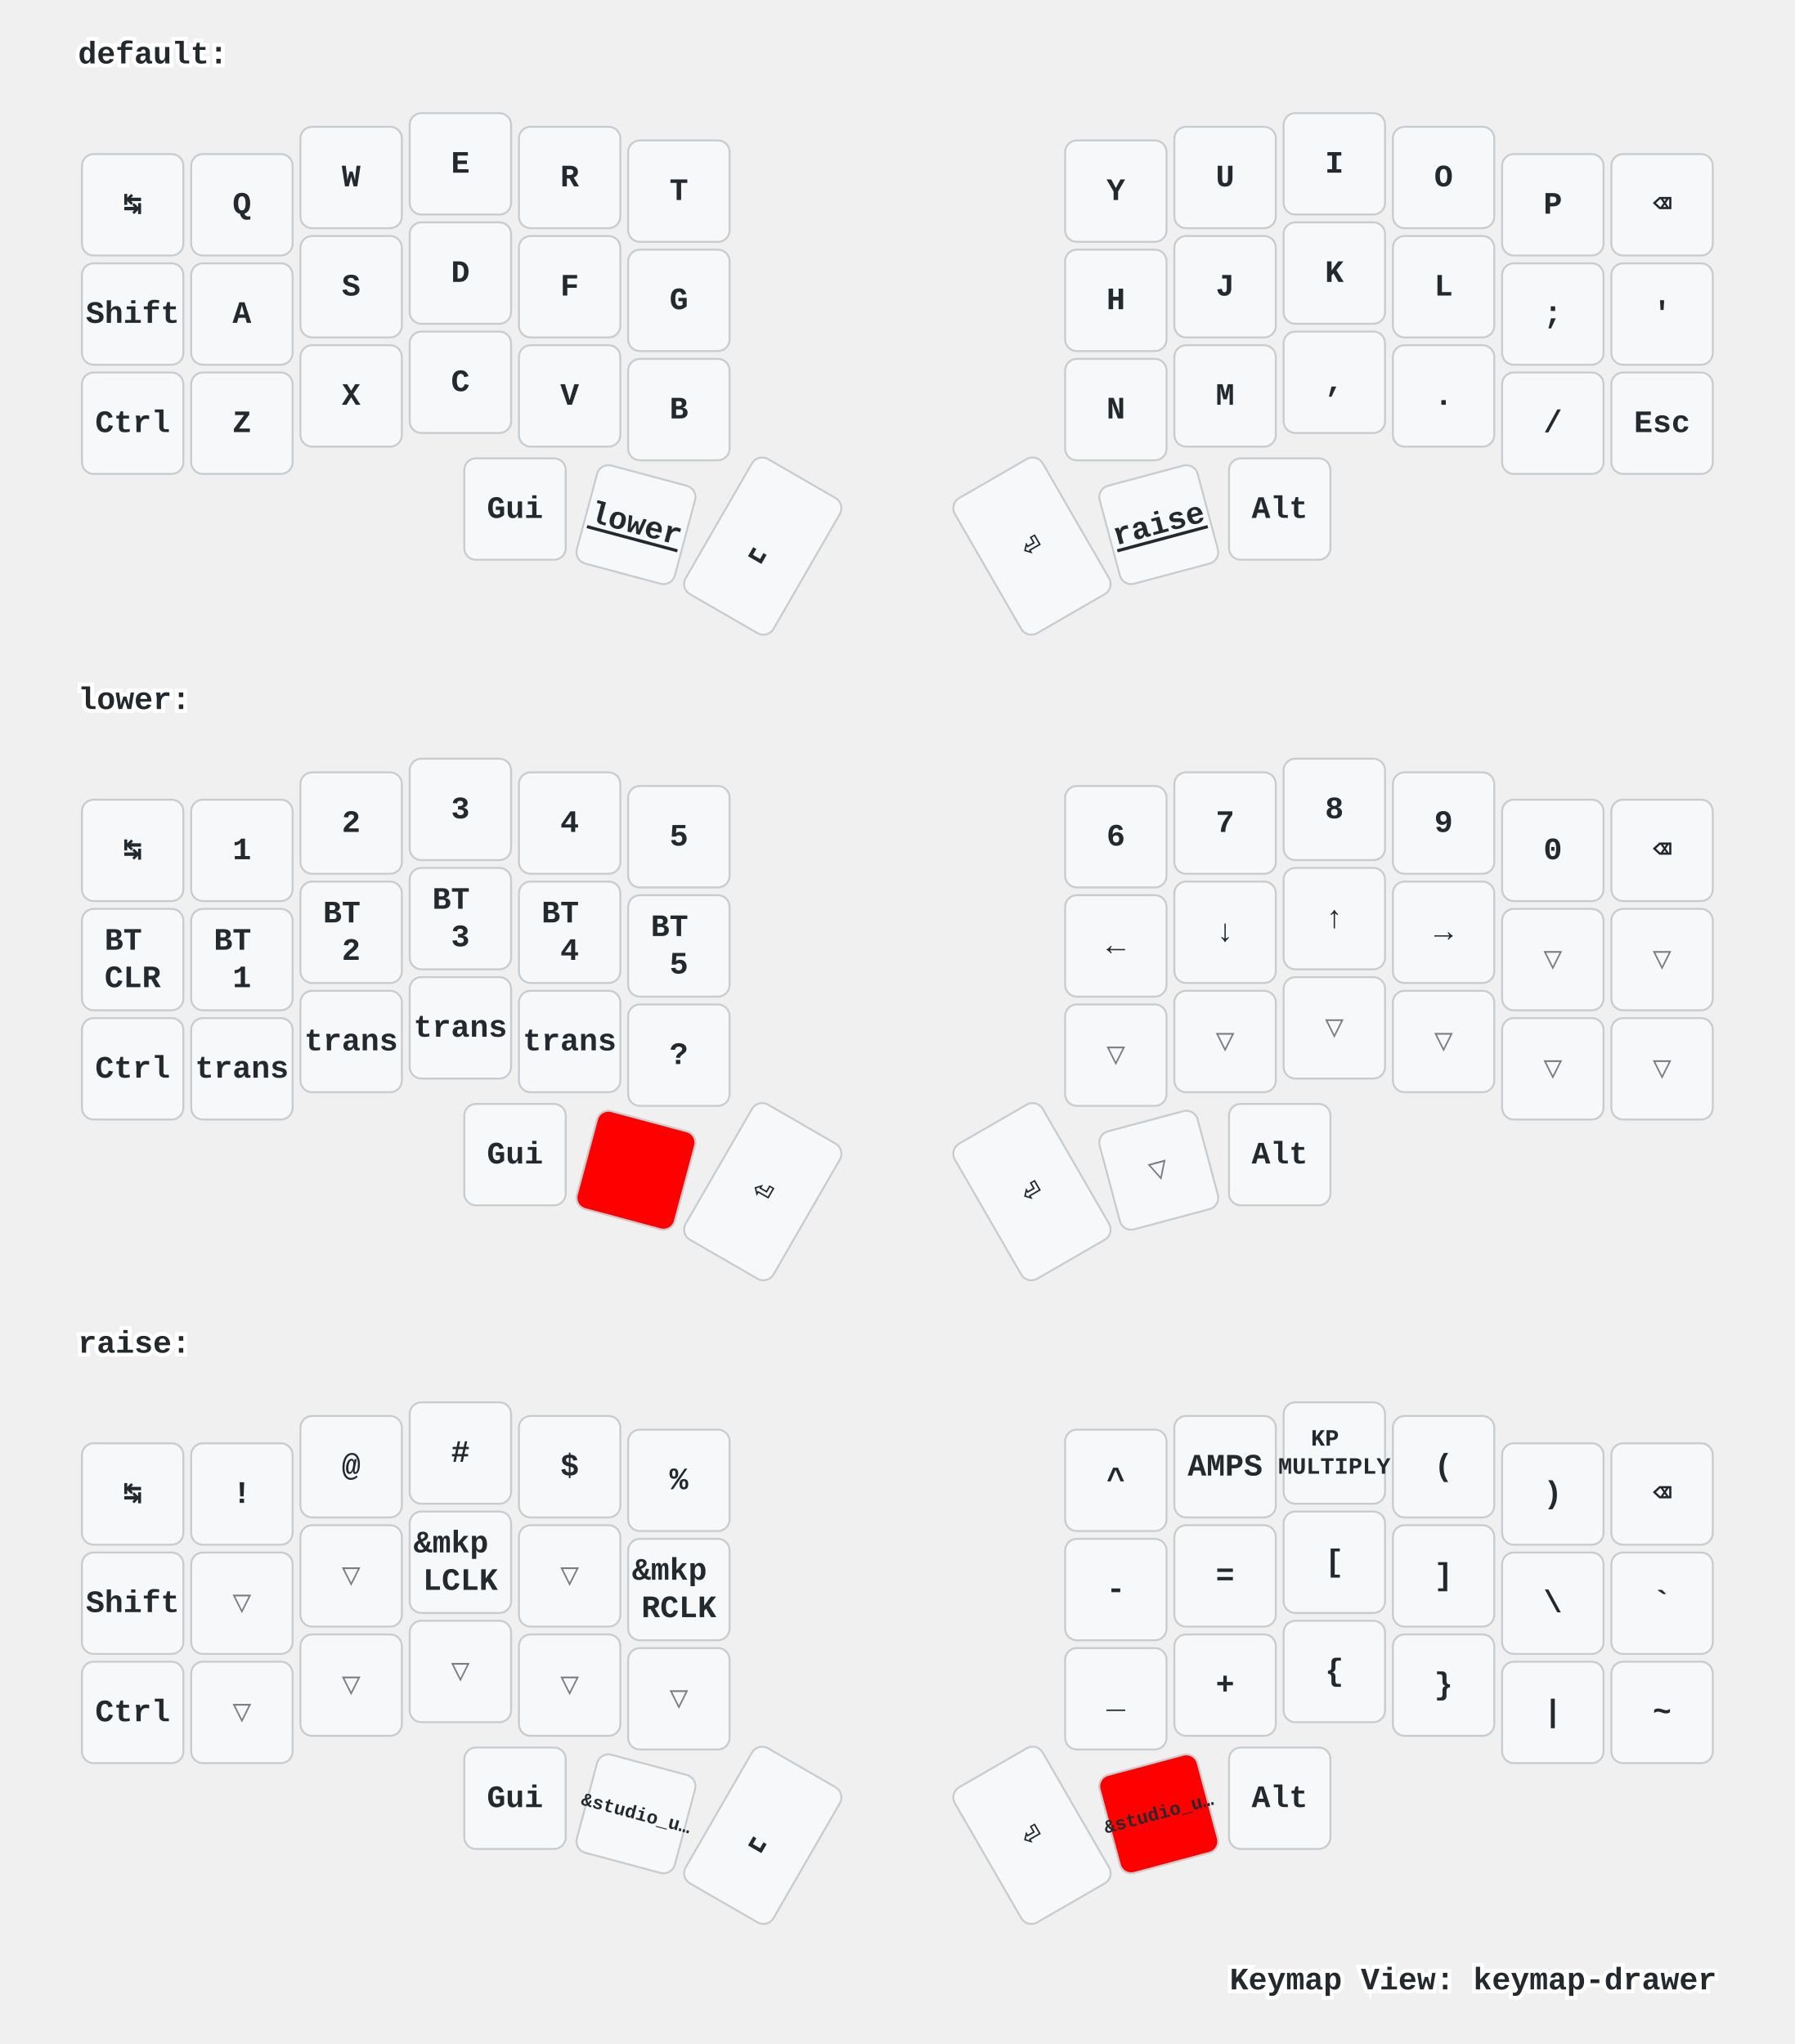
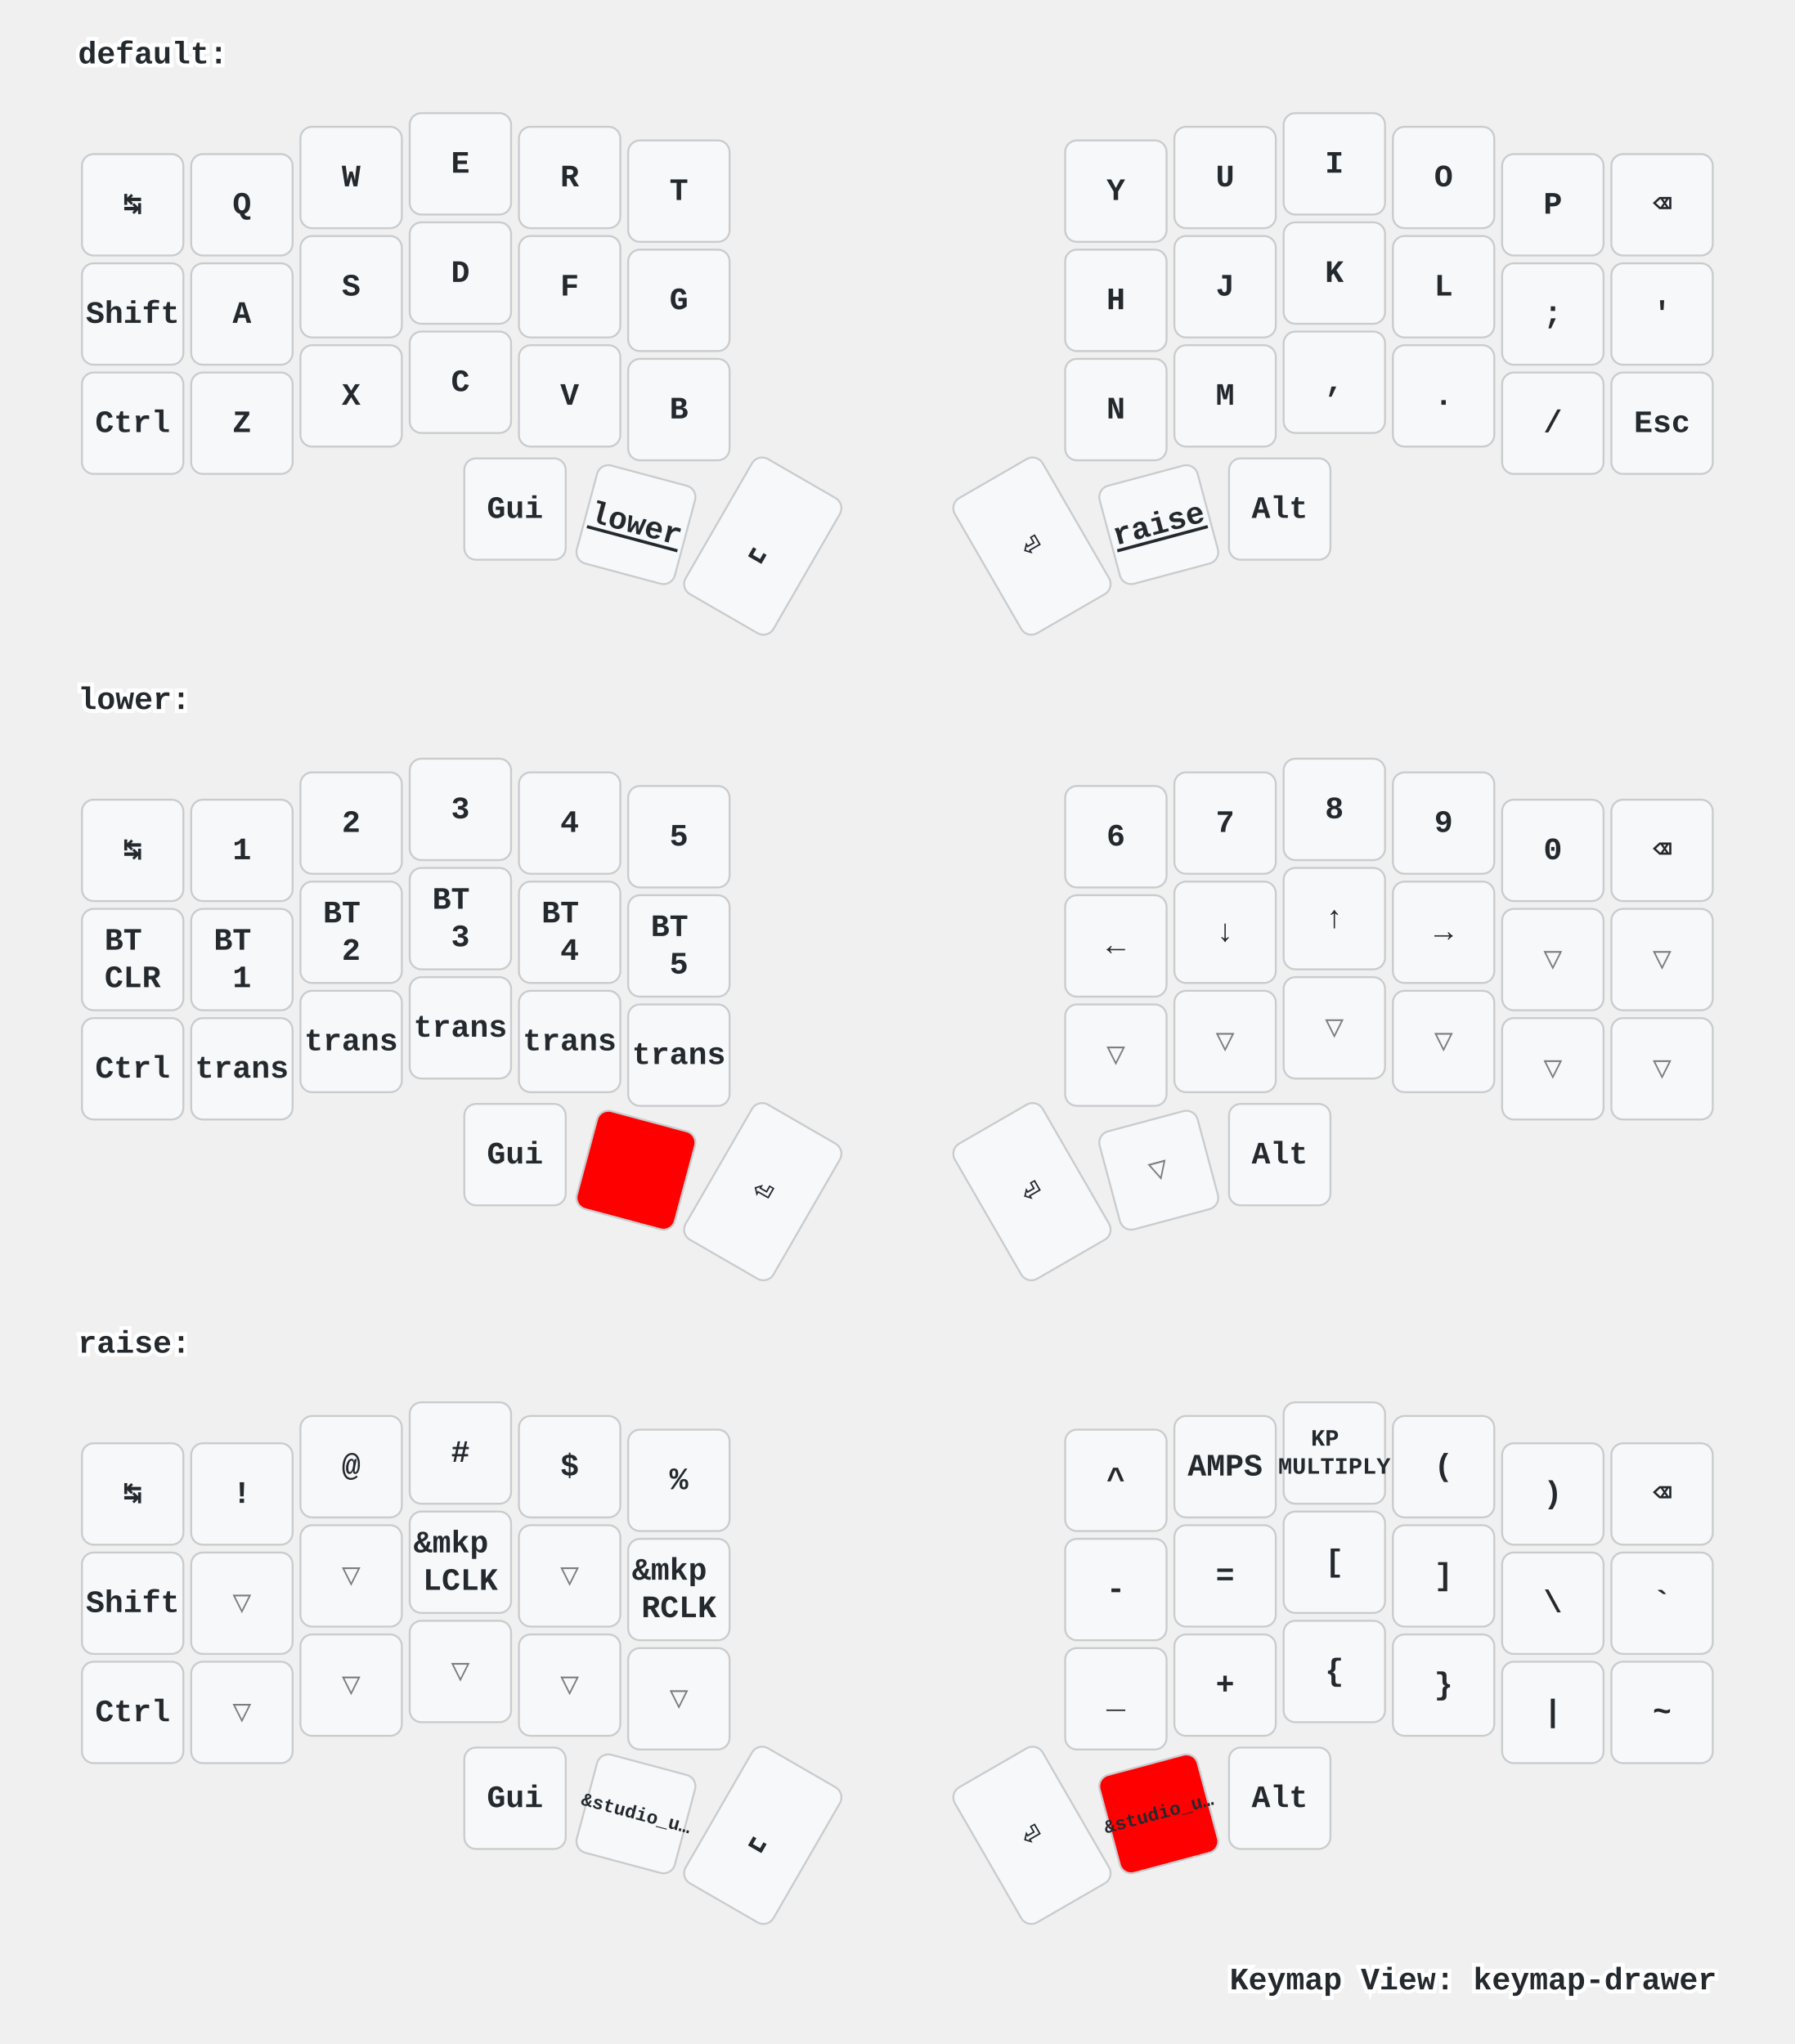
<svg xmlns="http://www.w3.org/2000/svg" width="920" height="1048" viewBox="0 0 920 1048" class="keymap">
  <style>/* inherit to force styles through use tags */
svg path {
    fill: inherit;
}

/* font and background color specifications */
svg.keymap {
    font-family: SFMono-Regular,Consolas,Liberation Mono,Menlo,monospace;
    font-size: 14px;
    font-kerning: normal;
    text-rendering: optimizeLegibility;
    fill: #24292e;
}

/* default key styling */
rect.key {
    fill: #f6f8fa;
}

rect.key, rect.combo {
    stroke: #c9cccf;
    stroke-width: 1;
}

/* default key side styling, only used is draw_key_sides is set */
rect.side {
    filter: brightness(90%);
}

/* color accent for combo boxes */
rect.combo, rect.combo-separate {
    fill: #cdf;
}

/* color accent for held keys */
rect.held, rect.combo.held {
    fill: #fdd;
}

/* color accent for ghost (optional) keys */
rect.ghost, rect.combo.ghost {
    stroke-dasharray: 4, 4;
    stroke-width: 2;
}

text {
    text-anchor: middle;
    dominant-baseline: middle;
}

/* styling for layer labels */
text.label {
    font-weight: bold;
    text-anchor: start;
    stroke: white;
    stroke-width: 4;
    paint-order: stroke;
}

/* styling for optional footer */
text.footer {
    text-anchor: end;
    dominant-baseline: auto;
    stroke: white;
    stroke-width: 4;
    paint-order: stroke;
}

/* styling for combo tap, and key non-tap label text */
text.combo, text.hold, text.shifted, text.left, text.right {
    font-size: 11px;
}

text.hold {
    text-anchor: middle;
    dominant-baseline: auto;
}

text.shifted {
    text-anchor: middle;
    dominant-baseline: hanging;
}

text.left {
    text-anchor: start;
}

text.right {
    text-anchor: end;
}

text.layer-activator {
    text-decoration: underline;
}

/* styling for hold/shifted label text in combo box */
text.combo.hold, text.combo.shifted, text.combo.left, text.combo.right {
    font-size: 8px;
}

/* lighter symbol for transparent keys */
text.trans {
    fill: #7b7e81;
}

/* styling for combo dendrons */
path.combo {
    stroke-width: 1;
    stroke: gray;
    fill: none;
}

/* Start Tabler Icons Cleanup */
/* cannot use height/width with glyphs */
.icon-tabler &gt; path {
    fill: inherit;
    stroke: inherit;
    stroke-width: 2;
}
/* hide tabler's default box */
.icon-tabler &gt; path[stroke="none"][fill="none"] {
    visibility: hidden;
}
/* End Tabler Icons Cleanup */

/* For default sytles, see https://github.com/caksoylar/keymap-drawer/blob/main/keymap_drawer/config.py#L85 */

svg.keymap {
  font-family: Ubuntu Mono, Inconsolata, Consolas, Liberation Mono, Menlo, monospace;
  font-size: 16px;
  font-weight: bold;
  text-rendering: optimizeLegibility;
}

/* Color accent for held keys
red = #f00
green = #0f0
blue = #00f
yellow = #ff0
cyan = #0ff
magenta = #f0f
white = #fff
black = #000
grey = #888
light grey = #ccc
#ffc
*/
rect.held, rect.combo.held {
    fill: #f00;
}

/* Technique borrowed and extended from https://github.com/englmaxi/zmk-config/blob/master/keymap-drawer/config.yaml */
.sym_sub_text.tap {
  translate: -5px 2px;
  font-size: 20px;
}
.sym_sub_text.shifted {
  translate: 10px 13px;
  font-size: 10px;
  opacity: 1.0;
}
.combo.sym_sub_text.tap {
  translate: -1px 1px;
}
.combo.sym_sub_text.shifted {
  translate: 7px 5px;
  font-size: 10px;
  opacity: 1.0;
}

/* Toggle */
.toggle.shifted {
  translate: -10px 12px;
}

.toggle.hold {
  translate: 13px -23px;
}

/* Variant for tap-dances */
.tap_dance.tap {
  translate: -7px 0px;
  font-size: 12px;
}
.tap_dance.shifted {
  translate: 7px 17px;
  font-size: 12px;
  opacity: 1.0;
}

/* Variant for symbol next to symbol */
.sym_by_sym.tap {
  translate: -6px 0px;
}
.sym_by_sym.shifted {
  translate: 10px 12px;
  opacity: 1.0;
}

.combo.sym_by_sym.tap {
  translate: -35px 0px;
}
.combo.sym_by_sym.shifted {
  translate: 35px 20px;
  opacity: 1.0;
}

.combo.sym_by_sym.hold {
  visibility: hidden;
}

/* hide hold box for combo sym_by_sym */
.combo.sym_by_sym.hold &gt; path[stroke="none"][fill="none"] {
  visibility: hidden;
}
</style>
  <g transform="translate(40, 0)" class="layer-default">
    <text x="0" y="28" class="label" id="default">default:</text>
    <g transform="translate(0, 56)">
      <g transform="translate(28, 49)" class="key keypos-0">
        <rect rx="6" ry="6" x="-26" y="-26" width="52" height="52" class="key" />
        <text x="0" y="0" class="key tap">↹</text>
      </g>
      <g transform="translate(84, 49)" class="key keypos-1">
        <rect rx="6" ry="6" x="-26" y="-26" width="52" height="52" class="key" />
        <text x="0" y="0" class="key tap">Q</text>
      </g>
      <g transform="translate(140, 35)" class="key keypos-2">
        <rect rx="6" ry="6" x="-26" y="-26" width="52" height="52" class="key" />
        <text x="0" y="0" class="key tap">W</text>
      </g>
      <g transform="translate(196, 28)" class="key keypos-3">
        <rect rx="6" ry="6" x="-26" y="-26" width="52" height="52" class="key" />
        <text x="0" y="0" class="key tap">E</text>
      </g>
      <g transform="translate(252, 35)" class="key keypos-4">
        <rect rx="6" ry="6" x="-26" y="-26" width="52" height="52" class="key" />
        <text x="0" y="0" class="key tap">R</text>
      </g>
      <g transform="translate(308, 42)" class="key keypos-5">
        <rect rx="6" ry="6" x="-26" y="-26" width="52" height="52" class="key" />
        <text x="0" y="0" class="key tap">T</text>
      </g>
      <g transform="translate(532, 42)" class="key keypos-6">
        <rect rx="6" ry="6" x="-26" y="-26" width="52" height="52" class="key" />
        <text x="0" y="0" class="key tap">Y</text>
      </g>
      <g transform="translate(588, 35)" class="key keypos-7">
        <rect rx="6" ry="6" x="-26" y="-26" width="52" height="52" class="key" />
        <text x="0" y="0" class="key tap">U</text>
      </g>
      <g transform="translate(644, 28)" class="key keypos-8">
        <rect rx="6" ry="6" x="-26" y="-26" width="52" height="52" class="key" />
        <text x="0" y="0" class="key tap">I</text>
      </g>
      <g transform="translate(700, 35)" class="key keypos-9">
        <rect rx="6" ry="6" x="-26" y="-26" width="52" height="52" class="key" />
        <text x="0" y="0" class="key tap">O</text>
      </g>
      <g transform="translate(756, 49)" class="key keypos-10">
        <rect rx="6" ry="6" x="-26" y="-26" width="52" height="52" class="key" />
        <text x="0" y="0" class="key tap">P</text>
      </g>
      <g transform="translate(812, 49)" class="key keypos-11">
        <rect rx="6" ry="6" x="-26" y="-26" width="52" height="52" class="key" />
        <text x="0" y="0" class="key tap">⌫</text>
      </g>
      <g transform="translate(28, 105)" class="key keypos-12">
        <rect rx="6" ry="6" x="-26" y="-26" width="52" height="52" class="key" />
        <text x="0" y="0" class="key tap">Shift</text>
      </g>
      <g transform="translate(84, 105)" class="key keypos-13">
        <rect rx="6" ry="6" x="-26" y="-26" width="52" height="52" class="key" />
        <text x="0" y="0" class="key tap">A</text>
      </g>
      <g transform="translate(140, 91)" class="key keypos-14">
        <rect rx="6" ry="6" x="-26" y="-26" width="52" height="52" class="key" />
        <text x="0" y="0" class="key tap">S</text>
      </g>
      <g transform="translate(196, 84)" class="key keypos-15">
        <rect rx="6" ry="6" x="-26" y="-26" width="52" height="52" class="key" />
        <text x="0" y="0" class="key tap">D</text>
      </g>
      <g transform="translate(252, 91)" class="key keypos-16">
        <rect rx="6" ry="6" x="-26" y="-26" width="52" height="52" class="key" />
        <text x="0" y="0" class="key tap">F</text>
      </g>
      <g transform="translate(308, 98)" class="key keypos-17">
        <rect rx="6" ry="6" x="-26" y="-26" width="52" height="52" class="key" />
        <text x="0" y="0" class="key tap">G</text>
      </g>
      <g transform="translate(532, 98)" class="key keypos-18">
        <rect rx="6" ry="6" x="-26" y="-26" width="52" height="52" class="key" />
        <text x="0" y="0" class="key tap">H</text>
      </g>
      <g transform="translate(588, 91)" class="key keypos-19">
        <rect rx="6" ry="6" x="-26" y="-26" width="52" height="52" class="key" />
        <text x="0" y="0" class="key tap">J</text>
      </g>
      <g transform="translate(644, 84)" class="key keypos-20">
        <rect rx="6" ry="6" x="-26" y="-26" width="52" height="52" class="key" />
        <text x="0" y="0" class="key tap">K</text>
      </g>
      <g transform="translate(700, 91)" class="key keypos-21">
        <rect rx="6" ry="6" x="-26" y="-26" width="52" height="52" class="key" />
        <text x="0" y="0" class="key tap">L</text>
      </g>
      <g transform="translate(756, 105)" class="key keypos-22">
        <rect rx="6" ry="6" x="-26" y="-26" width="52" height="52" class="key" />
        <text x="0" y="0" class="key tap">;</text>
      </g>
      <g transform="translate(812, 105)" class="key keypos-23">
        <rect rx="6" ry="6" x="-26" y="-26" width="52" height="52" class="key" />
        <text x="0" y="0" class="key tap">'</text>
      </g>
      <g transform="translate(28, 161)" class="key keypos-24">
        <rect rx="6" ry="6" x="-26" y="-26" width="52" height="52" class="key" />
        <text x="0" y="0" class="key tap">Ctrl</text>
      </g>
      <g transform="translate(84, 161)" class="key keypos-25">
        <rect rx="6" ry="6" x="-26" y="-26" width="52" height="52" class="key" />
        <text x="0" y="0" class="key tap">Z</text>
      </g>
      <g transform="translate(140, 147)" class="key keypos-26">
        <rect rx="6" ry="6" x="-26" y="-26" width="52" height="52" class="key" />
        <text x="0" y="0" class="key tap">X</text>
      </g>
      <g transform="translate(196, 140)" class="key keypos-27">
        <rect rx="6" ry="6" x="-26" y="-26" width="52" height="52" class="key" />
        <text x="0" y="0" class="key tap">C</text>
      </g>
      <g transform="translate(252, 147)" class="key keypos-28">
        <rect rx="6" ry="6" x="-26" y="-26" width="52" height="52" class="key" />
        <text x="0" y="0" class="key tap">V</text>
      </g>
      <g transform="translate(308, 154)" class="key keypos-29">
        <rect rx="6" ry="6" x="-26" y="-26" width="52" height="52" class="key" />
        <text x="0" y="0" class="key tap">B</text>
      </g>
      <g transform="translate(532, 154)" class="key keypos-30">
        <rect rx="6" ry="6" x="-26" y="-26" width="52" height="52" class="key" />
        <text x="0" y="0" class="key tap">N</text>
      </g>
      <g transform="translate(588, 147)" class="key keypos-31">
        <rect rx="6" ry="6" x="-26" y="-26" width="52" height="52" class="key" />
        <text x="0" y="0" class="key tap">M</text>
      </g>
      <g transform="translate(644, 140)" class="key keypos-32">
        <rect rx="6" ry="6" x="-26" y="-26" width="52" height="52" class="key" />
        <text x="0" y="0" class="key tap">,</text>
      </g>
      <g transform="translate(700, 147)" class="key keypos-33">
        <rect rx="6" ry="6" x="-26" y="-26" width="52" height="52" class="key" />
        <text x="0" y="0" class="key tap">.</text>
      </g>
      <g transform="translate(756, 161)" class="key keypos-34">
        <rect rx="6" ry="6" x="-26" y="-26" width="52" height="52" class="key" />
        <text x="0" y="0" class="key tap">/</text>
      </g>
      <g transform="translate(812, 161)" class="key keypos-35">
        <rect rx="6" ry="6" x="-26" y="-26" width="52" height="52" class="key" />
        <text x="0" y="0" class="key tap">Esc</text>
      </g>
      <g transform="translate(224, 205)" class="key keypos-36">
        <rect rx="6" ry="6" x="-26" y="-26" width="52" height="52" class="key" />
        <text x="0" y="0" class="key tap">Gui</text>
      </g>
      <g transform="translate(286, 213) rotate(15.0)" class="key keypos-37">
        <rect rx="6" ry="6" x="-26" y="-26" width="52" height="52" class="key" />
        <a href="#lower">
          <text x="0" y="0" class="key tap layer-activator">lower</text>
        </a>
      </g>
      <g transform="translate(351, 224) rotate(30.0)" class="key keypos-38">
        <rect rx="6" ry="6" x="-26" y="-40" width="52" height="80" class="key" />
        <text x="0" y="0" class="key tap">␣</text>
      </g>
      <g transform="translate(489, 224) rotate(-30.0)" class="key keypos-39">
        <rect rx="6" ry="6" x="-26" y="-40" width="52" height="80" class="key" />
        <text x="0" y="0" class="key tap">⏎</text>
      </g>
      <g transform="translate(554, 213) rotate(-15.0)" class="key keypos-40">
        <rect rx="6" ry="6" x="-26" y="-26" width="52" height="52" class="key" />
        <a href="#raise">
          <text x="0" y="0" class="key tap layer-activator">raise</text>
        </a>
      </g>
      <g transform="translate(616, 205)" class="key keypos-41">
        <rect rx="6" ry="6" x="-26" y="-26" width="52" height="52" class="key" />
        <text x="0" y="0" class="key tap">Alt</text>
      </g>
    </g>
  </g>
  <g transform="translate(40, 331)" class="layer-lower">
    <text x="0" y="28" class="label" id="lower">lower:</text>
    <g transform="translate(0, 56)">
      <g transform="translate(28, 49)" class="key keypos-0">
        <rect rx="6" ry="6" x="-26" y="-26" width="52" height="52" class="key" />
        <text x="0" y="0" class="key tap">↹</text>
      </g>
      <g transform="translate(84, 49)" class="key keypos-1">
        <rect rx="6" ry="6" x="-26" y="-26" width="52" height="52" class="key" />
        <text x="0" y="0" class="key tap">1</text>
      </g>
      <g transform="translate(140, 35)" class="key keypos-2">
        <rect rx="6" ry="6" x="-26" y="-26" width="52" height="52" class="key" />
        <text x="0" y="0" class="key tap">2</text>
      </g>
      <g transform="translate(196, 28)" class="key keypos-3">
        <rect rx="6" ry="6" x="-26" y="-26" width="52" height="52" class="key" />
        <text x="0" y="0" class="key tap">3</text>
      </g>
      <g transform="translate(252, 35)" class="key keypos-4">
        <rect rx="6" ry="6" x="-26" y="-26" width="52" height="52" class="key" />
        <text x="0" y="0" class="key tap">4</text>
      </g>
      <g transform="translate(308, 42)" class="key keypos-5">
        <rect rx="6" ry="6" x="-26" y="-26" width="52" height="52" class="key" />
        <text x="0" y="0" class="key tap">5</text>
      </g>
      <g transform="translate(532, 42)" class="key keypos-6">
        <rect rx="6" ry="6" x="-26" y="-26" width="52" height="52" class="key" />
        <text x="0" y="0" class="key tap">6</text>
      </g>
      <g transform="translate(588, 35)" class="key keypos-7">
        <rect rx="6" ry="6" x="-26" y="-26" width="52" height="52" class="key" />
        <text x="0" y="0" class="key tap">7</text>
      </g>
      <g transform="translate(644, 28)" class="key keypos-8">
        <rect rx="6" ry="6" x="-26" y="-26" width="52" height="52" class="key" />
        <text x="0" y="0" class="key tap">8</text>
      </g>
      <g transform="translate(700, 35)" class="key keypos-9">
        <rect rx="6" ry="6" x="-26" y="-26" width="52" height="52" class="key" />
        <text x="0" y="0" class="key tap">9</text>
      </g>
      <g transform="translate(756, 49)" class="key keypos-10">
        <rect rx="6" ry="6" x="-26" y="-26" width="52" height="52" class="key" />
        <text x="0" y="0" class="key tap">0</text>
      </g>
      <g transform="translate(812, 49)" class="key keypos-11">
        <rect rx="6" ry="6" x="-26" y="-26" width="52" height="52" class="key" />
        <text x="0" y="0" class="key tap">⌫</text>
      </g>
      <g transform="translate(28, 105)" class="key keypos-12">
        <rect rx="6" ry="6" x="-26" y="-26" width="52" height="52" class="key" />
        <text x="0" y="0" class="key tap">
          <tspan x="0" dy="-0.6em">BT</tspan>
          <tspan x="0" dy="1.2em">CLR</tspan>
        </text>
      </g>
      <g transform="translate(84, 105)" class="key keypos-13">
        <rect rx="6" ry="6" x="-26" y="-26" width="52" height="52" class="key" />
        <text x="0" y="0" class="key tap">
          <tspan x="0" dy="-0.6em">BT</tspan>
          <tspan x="0" dy="1.2em">1</tspan>
        </text>
      </g>
      <g transform="translate(140, 91)" class="key keypos-14">
        <rect rx="6" ry="6" x="-26" y="-26" width="52" height="52" class="key" />
        <text x="0" y="0" class="key tap">
          <tspan x="0" dy="-0.6em">BT</tspan>
          <tspan x="0" dy="1.2em">2</tspan>
        </text>
      </g>
      <g transform="translate(196, 84)" class="key keypos-15">
        <rect rx="6" ry="6" x="-26" y="-26" width="52" height="52" class="key" />
        <text x="0" y="0" class="key tap">
          <tspan x="0" dy="-0.6em">BT</tspan>
          <tspan x="0" dy="1.2em">3</tspan>
        </text>
      </g>
      <g transform="translate(252, 91)" class="key keypos-16">
        <rect rx="6" ry="6" x="-26" y="-26" width="52" height="52" class="key" />
        <text x="0" y="0" class="key tap">
          <tspan x="0" dy="-0.6em">BT</tspan>
          <tspan x="0" dy="1.2em">4</tspan>
        </text>
      </g>
      <g transform="translate(308, 98)" class="key keypos-17">
        <rect rx="6" ry="6" x="-26" y="-26" width="52" height="52" class="key" />
        <text x="0" y="0" class="key tap">
          <tspan x="0" dy="-0.6em">BT</tspan>
          <tspan x="0" dy="1.2em">5</tspan>
        </text>
      </g>
      <g transform="translate(532, 98)" class="key keypos-18">
        <rect rx="6" ry="6" x="-26" y="-26" width="52" height="52" class="key" />
        <text x="0" y="0" class="key tap">←</text>
      </g>
      <g transform="translate(588, 91)" class="key keypos-19">
        <rect rx="6" ry="6" x="-26" y="-26" width="52" height="52" class="key" />
        <text x="0" y="0" class="key tap">↓</text>
      </g>
      <g transform="translate(644, 84)" class="key keypos-20">
        <rect rx="6" ry="6" x="-26" y="-26" width="52" height="52" class="key" />
        <text x="0" y="0" class="key tap">↑</text>
      </g>
      <g transform="translate(700, 91)" class="key keypos-21">
        <rect rx="6" ry="6" x="-26" y="-26" width="52" height="52" class="key" />
        <text x="0" y="0" class="key tap">→</text>
      </g>
      <g transform="translate(756, 105)" class="key trans keypos-22">
        <rect rx="6" ry="6" x="-26" y="-26" width="52" height="52" class="key trans" />
        <text x="0" y="0" class="key trans tap">▽</text>
      </g>
      <g transform="translate(812, 105)" class="key trans keypos-23">
        <rect rx="6" ry="6" x="-26" y="-26" width="52" height="52" class="key trans" />
        <text x="0" y="0" class="key trans tap">▽</text>
      </g>
      <g transform="translate(28, 161)" class="key keypos-24">
        <rect rx="6" ry="6" x="-26" y="-26" width="52" height="52" class="key" />
        <text x="0" y="0" class="key tap">Ctrl</text>
      </g>
      <g transform="translate(84, 161)" class="key keypos-25">
        <rect rx="6" ry="6" x="-26" y="-26" width="52" height="52" class="key" />
        <text x="0" y="0" class="key tap">trans</text>
      </g>
      <g transform="translate(140, 147)" class="key keypos-26">
        <rect rx="6" ry="6" x="-26" y="-26" width="52" height="52" class="key" />
        <text x="0" y="0" class="key tap">trans</text>
      </g>
      <g transform="translate(196, 140)" class="key keypos-27">
        <rect rx="6" ry="6" x="-26" y="-26" width="52" height="52" class="key" />
        <text x="0" y="0" class="key tap">trans</text>
      </g>
      <g transform="translate(252, 147)" class="key keypos-28">
        <rect rx="6" ry="6" x="-26" y="-26" width="52" height="52" class="key" />
        <text x="0" y="0" class="key tap">trans</text>
      </g>
      <g transform="translate(308, 154)" class="key keypos-29">
        <rect rx="6" ry="6" x="-26" y="-26" width="52" height="52" class="key" />
-         <text x="0" y="0" class="key tap">?</text>
+         <text x="0" y="0" class="key tap">trans</text>
      </g>
      <g transform="translate(532, 154)" class="key trans keypos-30">
        <rect rx="6" ry="6" x="-26" y="-26" width="52" height="52" class="key trans" />
        <text x="0" y="0" class="key trans tap">▽</text>
      </g>
      <g transform="translate(588, 147)" class="key trans keypos-31">
        <rect rx="6" ry="6" x="-26" y="-26" width="52" height="52" class="key trans" />
        <text x="0" y="0" class="key trans tap">▽</text>
      </g>
      <g transform="translate(644, 140)" class="key trans keypos-32">
        <rect rx="6" ry="6" x="-26" y="-26" width="52" height="52" class="key trans" />
        <text x="0" y="0" class="key trans tap">▽</text>
      </g>
      <g transform="translate(700, 147)" class="key trans keypos-33">
        <rect rx="6" ry="6" x="-26" y="-26" width="52" height="52" class="key trans" />
        <text x="0" y="0" class="key trans tap">▽</text>
      </g>
      <g transform="translate(756, 161)" class="key trans keypos-34">
        <rect rx="6" ry="6" x="-26" y="-26" width="52" height="52" class="key trans" />
        <text x="0" y="0" class="key trans tap">▽</text>
      </g>
      <g transform="translate(812, 161)" class="key trans keypos-35">
        <rect rx="6" ry="6" x="-26" y="-26" width="52" height="52" class="key trans" />
        <text x="0" y="0" class="key trans tap">▽</text>
      </g>
      <g transform="translate(224, 205)" class="key keypos-36">
        <rect rx="6" ry="6" x="-26" y="-26" width="52" height="52" class="key" />
        <text x="0" y="0" class="key tap">Gui</text>
      </g>
      <g transform="translate(286, 213) rotate(15.0)" class="key held keypos-37">
        <rect rx="6" ry="6" x="-26" y="-26" width="52" height="52" class="key held" />
      </g>
      <g transform="translate(351, 224) rotate(30.0)" class="key keypos-38">
        <rect rx="6" ry="6" x="-26" y="-40" width="52" height="80" class="key" />
        <text x="0" y="0" class="key tap">⏎</text>
      </g>
      <g transform="translate(489, 224) rotate(-30.0)" class="key keypos-39">
        <rect rx="6" ry="6" x="-26" y="-40" width="52" height="80" class="key" />
        <text x="0" y="0" class="key tap">⏎</text>
      </g>
      <g transform="translate(554, 213) rotate(-15.0)" class="key trans keypos-40">
        <rect rx="6" ry="6" x="-26" y="-26" width="52" height="52" class="key trans" />
        <text x="0" y="0" class="key trans tap">▽</text>
      </g>
      <g transform="translate(616, 205)" class="key keypos-41">
        <rect rx="6" ry="6" x="-26" y="-26" width="52" height="52" class="key" />
        <text x="0" y="0" class="key tap">Alt</text>
      </g>
    </g>
  </g>
  <g transform="translate(40, 661)" class="layer-raise">
    <text x="0" y="28" class="label" id="raise">raise:</text>
    <g transform="translate(0, 56)">
      <g transform="translate(28, 49)" class="key keypos-0">
        <rect rx="6" ry="6" x="-26" y="-26" width="52" height="52" class="key" />
        <text x="0" y="0" class="key tap">↹</text>
      </g>
      <g transform="translate(84, 49)" class="key keypos-1">
        <rect rx="6" ry="6" x="-26" y="-26" width="52" height="52" class="key" />
        <text x="0" y="0" class="key tap">!</text>
      </g>
      <g transform="translate(140, 35)" class="key keypos-2">
        <rect rx="6" ry="6" x="-26" y="-26" width="52" height="52" class="key" />
        <text x="0" y="0" class="key tap">@</text>
      </g>
      <g transform="translate(196, 28)" class="key keypos-3">
        <rect rx="6" ry="6" x="-26" y="-26" width="52" height="52" class="key" />
        <text x="0" y="0" class="key tap">#</text>
      </g>
      <g transform="translate(252, 35)" class="key keypos-4">
        <rect rx="6" ry="6" x="-26" y="-26" width="52" height="52" class="key" />
        <text x="0" y="0" class="key tap">$</text>
      </g>
      <g transform="translate(308, 42)" class="key keypos-5">
        <rect rx="6" ry="6" x="-26" y="-26" width="52" height="52" class="key" />
        <text x="0" y="0" class="key tap">%</text>
      </g>
      <g transform="translate(532, 42)" class="key keypos-6">
        <rect rx="6" ry="6" x="-26" y="-26" width="52" height="52" class="key" />
        <text x="0" y="0" class="key tap">^</text>
      </g>
      <g transform="translate(588, 35)" class="key keypos-7">
        <rect rx="6" ry="6" x="-26" y="-26" width="52" height="52" class="key" />
        <text x="0" y="0" class="key tap">AMPS</text>
      </g>
      <g transform="translate(644, 28)" class="key keypos-8">
        <rect rx="6" ry="6" x="-26" y="-26" width="52" height="52" class="key" />
        <text x="0" y="0" class="key tap">
          <tspan x="0" dy="-0.6em" style="font-size: 75%">KP</tspan>
          <tspan x="0" dy="1.2em" style="font-size: 75%">MULTIPLY</tspan>
        </text>
      </g>
      <g transform="translate(700, 35)" class="key keypos-9">
        <rect rx="6" ry="6" x="-26" y="-26" width="52" height="52" class="key" />
        <text x="0" y="0" class="key tap">(</text>
      </g>
      <g transform="translate(756, 49)" class="key keypos-10">
        <rect rx="6" ry="6" x="-26" y="-26" width="52" height="52" class="key" />
        <text x="0" y="0" class="key tap">)</text>
      </g>
      <g transform="translate(812, 49)" class="key keypos-11">
        <rect rx="6" ry="6" x="-26" y="-26" width="52" height="52" class="key" />
        <text x="0" y="0" class="key tap">⌫</text>
      </g>
      <g transform="translate(28, 105)" class="key keypos-12">
        <rect rx="6" ry="6" x="-26" y="-26" width="52" height="52" class="key" />
        <text x="0" y="0" class="key tap">Shift</text>
      </g>
      <g transform="translate(84, 105)" class="key trans keypos-13">
        <rect rx="6" ry="6" x="-26" y="-26" width="52" height="52" class="key trans" />
        <text x="0" y="0" class="key trans tap">▽</text>
      </g>
      <g transform="translate(140, 91)" class="key trans keypos-14">
        <rect rx="6" ry="6" x="-26" y="-26" width="52" height="52" class="key trans" />
        <text x="0" y="0" class="key trans tap">▽</text>
      </g>
      <g transform="translate(196, 84)" class="key keypos-15">
        <rect rx="6" ry="6" x="-26" y="-26" width="52" height="52" class="key" />
        <text x="0" y="0" class="key tap">
          <tspan x="0" dy="-0.6em">&amp;mkp</tspan>
          <tspan x="0" dy="1.2em">LCLK</tspan>
        </text>
      </g>
      <g transform="translate(252, 91)" class="key trans keypos-16">
        <rect rx="6" ry="6" x="-26" y="-26" width="52" height="52" class="key trans" />
        <text x="0" y="0" class="key trans tap">▽</text>
      </g>
      <g transform="translate(308, 98)" class="key keypos-17">
        <rect rx="6" ry="6" x="-26" y="-26" width="52" height="52" class="key" />
        <text x="0" y="0" class="key tap">
          <tspan x="0" dy="-0.6em">&amp;mkp</tspan>
          <tspan x="0" dy="1.2em">RCLK</tspan>
        </text>
      </g>
      <g transform="translate(532, 98)" class="key keypos-18">
        <rect rx="6" ry="6" x="-26" y="-26" width="52" height="52" class="key" />
        <text x="0" y="0" class="key tap">-</text>
      </g>
      <g transform="translate(588, 91)" class="key keypos-19">
        <rect rx="6" ry="6" x="-26" y="-26" width="52" height="52" class="key" />
        <text x="0" y="0" class="key tap">=</text>
      </g>
      <g transform="translate(644, 84)" class="key keypos-20">
        <rect rx="6" ry="6" x="-26" y="-26" width="52" height="52" class="key" />
        <text x="0" y="0" class="key tap">[</text>
      </g>
      <g transform="translate(700, 91)" class="key keypos-21">
        <rect rx="6" ry="6" x="-26" y="-26" width="52" height="52" class="key" />
        <text x="0" y="0" class="key tap">]</text>
      </g>
      <g transform="translate(756, 105)" class="key keypos-22">
        <rect rx="6" ry="6" x="-26" y="-26" width="52" height="52" class="key" />
        <text x="0" y="0" class="key tap">\</text>
      </g>
      <g transform="translate(812, 105)" class="key keypos-23">
        <rect rx="6" ry="6" x="-26" y="-26" width="52" height="52" class="key" />
        <text x="0" y="0" class="key tap">`</text>
      </g>
      <g transform="translate(28, 161)" class="key keypos-24">
        <rect rx="6" ry="6" x="-26" y="-26" width="52" height="52" class="key" />
        <text x="0" y="0" class="key tap">Ctrl</text>
      </g>
      <g transform="translate(84, 161)" class="key trans keypos-25">
        <rect rx="6" ry="6" x="-26" y="-26" width="52" height="52" class="key trans" />
        <text x="0" y="0" class="key trans tap">▽</text>
      </g>
      <g transform="translate(140, 147)" class="key trans keypos-26">
        <rect rx="6" ry="6" x="-26" y="-26" width="52" height="52" class="key trans" />
        <text x="0" y="0" class="key trans tap">▽</text>
      </g>
      <g transform="translate(196, 140)" class="key trans keypos-27">
        <rect rx="6" ry="6" x="-26" y="-26" width="52" height="52" class="key trans" />
        <text x="0" y="0" class="key trans tap">▽</text>
      </g>
      <g transform="translate(252, 147)" class="key trans keypos-28">
        <rect rx="6" ry="6" x="-26" y="-26" width="52" height="52" class="key trans" />
        <text x="0" y="0" class="key trans tap">▽</text>
      </g>
      <g transform="translate(308, 154)" class="key trans keypos-29">
        <rect rx="6" ry="6" x="-26" y="-26" width="52" height="52" class="key trans" />
        <text x="0" y="0" class="key trans tap">▽</text>
      </g>
      <g transform="translate(532, 154)" class="key keypos-30">
        <rect rx="6" ry="6" x="-26" y="-26" width="52" height="52" class="key" />
        <text x="0" y="0" class="key tap">_</text>
      </g>
      <g transform="translate(588, 147)" class="key keypos-31">
        <rect rx="6" ry="6" x="-26" y="-26" width="52" height="52" class="key" />
        <text x="0" y="0" class="key tap">+</text>
      </g>
      <g transform="translate(644, 140)" class="key keypos-32">
        <rect rx="6" ry="6" x="-26" y="-26" width="52" height="52" class="key" />
        <text x="0" y="0" class="key tap">{</text>
      </g>
      <g transform="translate(700, 147)" class="key keypos-33">
        <rect rx="6" ry="6" x="-26" y="-26" width="52" height="52" class="key" />
        <text x="0" y="0" class="key tap">}</text>
      </g>
      <g transform="translate(756, 161)" class="key keypos-34">
        <rect rx="6" ry="6" x="-26" y="-26" width="52" height="52" class="key" />
        <text x="0" y="0" class="key tap">|</text>
      </g>
      <g transform="translate(812, 161)" class="key keypos-35">
        <rect rx="6" ry="6" x="-26" y="-26" width="52" height="52" class="key" />
        <text x="0" y="0" class="key tap">~</text>
      </g>
      <g transform="translate(224, 205)" class="key keypos-36">
        <rect rx="6" ry="6" x="-26" y="-26" width="52" height="52" class="key" />
        <text x="0" y="0" class="key tap">Gui</text>
      </g>
      <g transform="translate(286, 213) rotate(15.0)" class="key keypos-37">
        <rect rx="6" ry="6" x="-26" y="-26" width="52" height="52" class="key" />
        <text x="0" y="0" class="key tap">
          <tspan style="font-size: 60%">&amp;studio_u…</tspan>
        </text>
      </g>
      <g transform="translate(351, 224) rotate(30.0)" class="key keypos-38">
        <rect rx="6" ry="6" x="-26" y="-40" width="52" height="80" class="key" />
        <text x="0" y="0" class="key tap">␣</text>
      </g>
      <g transform="translate(489, 224) rotate(-30.0)" class="key keypos-39">
        <rect rx="6" ry="6" x="-26" y="-40" width="52" height="80" class="key" />
        <text x="0" y="0" class="key tap">⏎</text>
      </g>
      <g transform="translate(554, 213) rotate(-15.0)" class="key held keypos-40">
        <rect rx="6" ry="6" x="-26" y="-26" width="52" height="52" class="key held" />
        <text x="0" y="0" class="key held tap">
          <tspan style="font-size: 60%">&amp;studio_u…</tspan>
        </text>
      </g>
      <g transform="translate(616, 205)" class="key keypos-41">
        <rect rx="6" ry="6" x="-26" y="-26" width="52" height="52" class="key" />
        <text x="0" y="0" class="key tap">Alt</text>
      </g>
    </g>
  </g>
  <text x="880.0" y="1020.0" class="footer">Keymap View: <a href="https://github.com/caksoylar/keymap-drawer">keymap-drawer</a>
  </text>
</svg>
